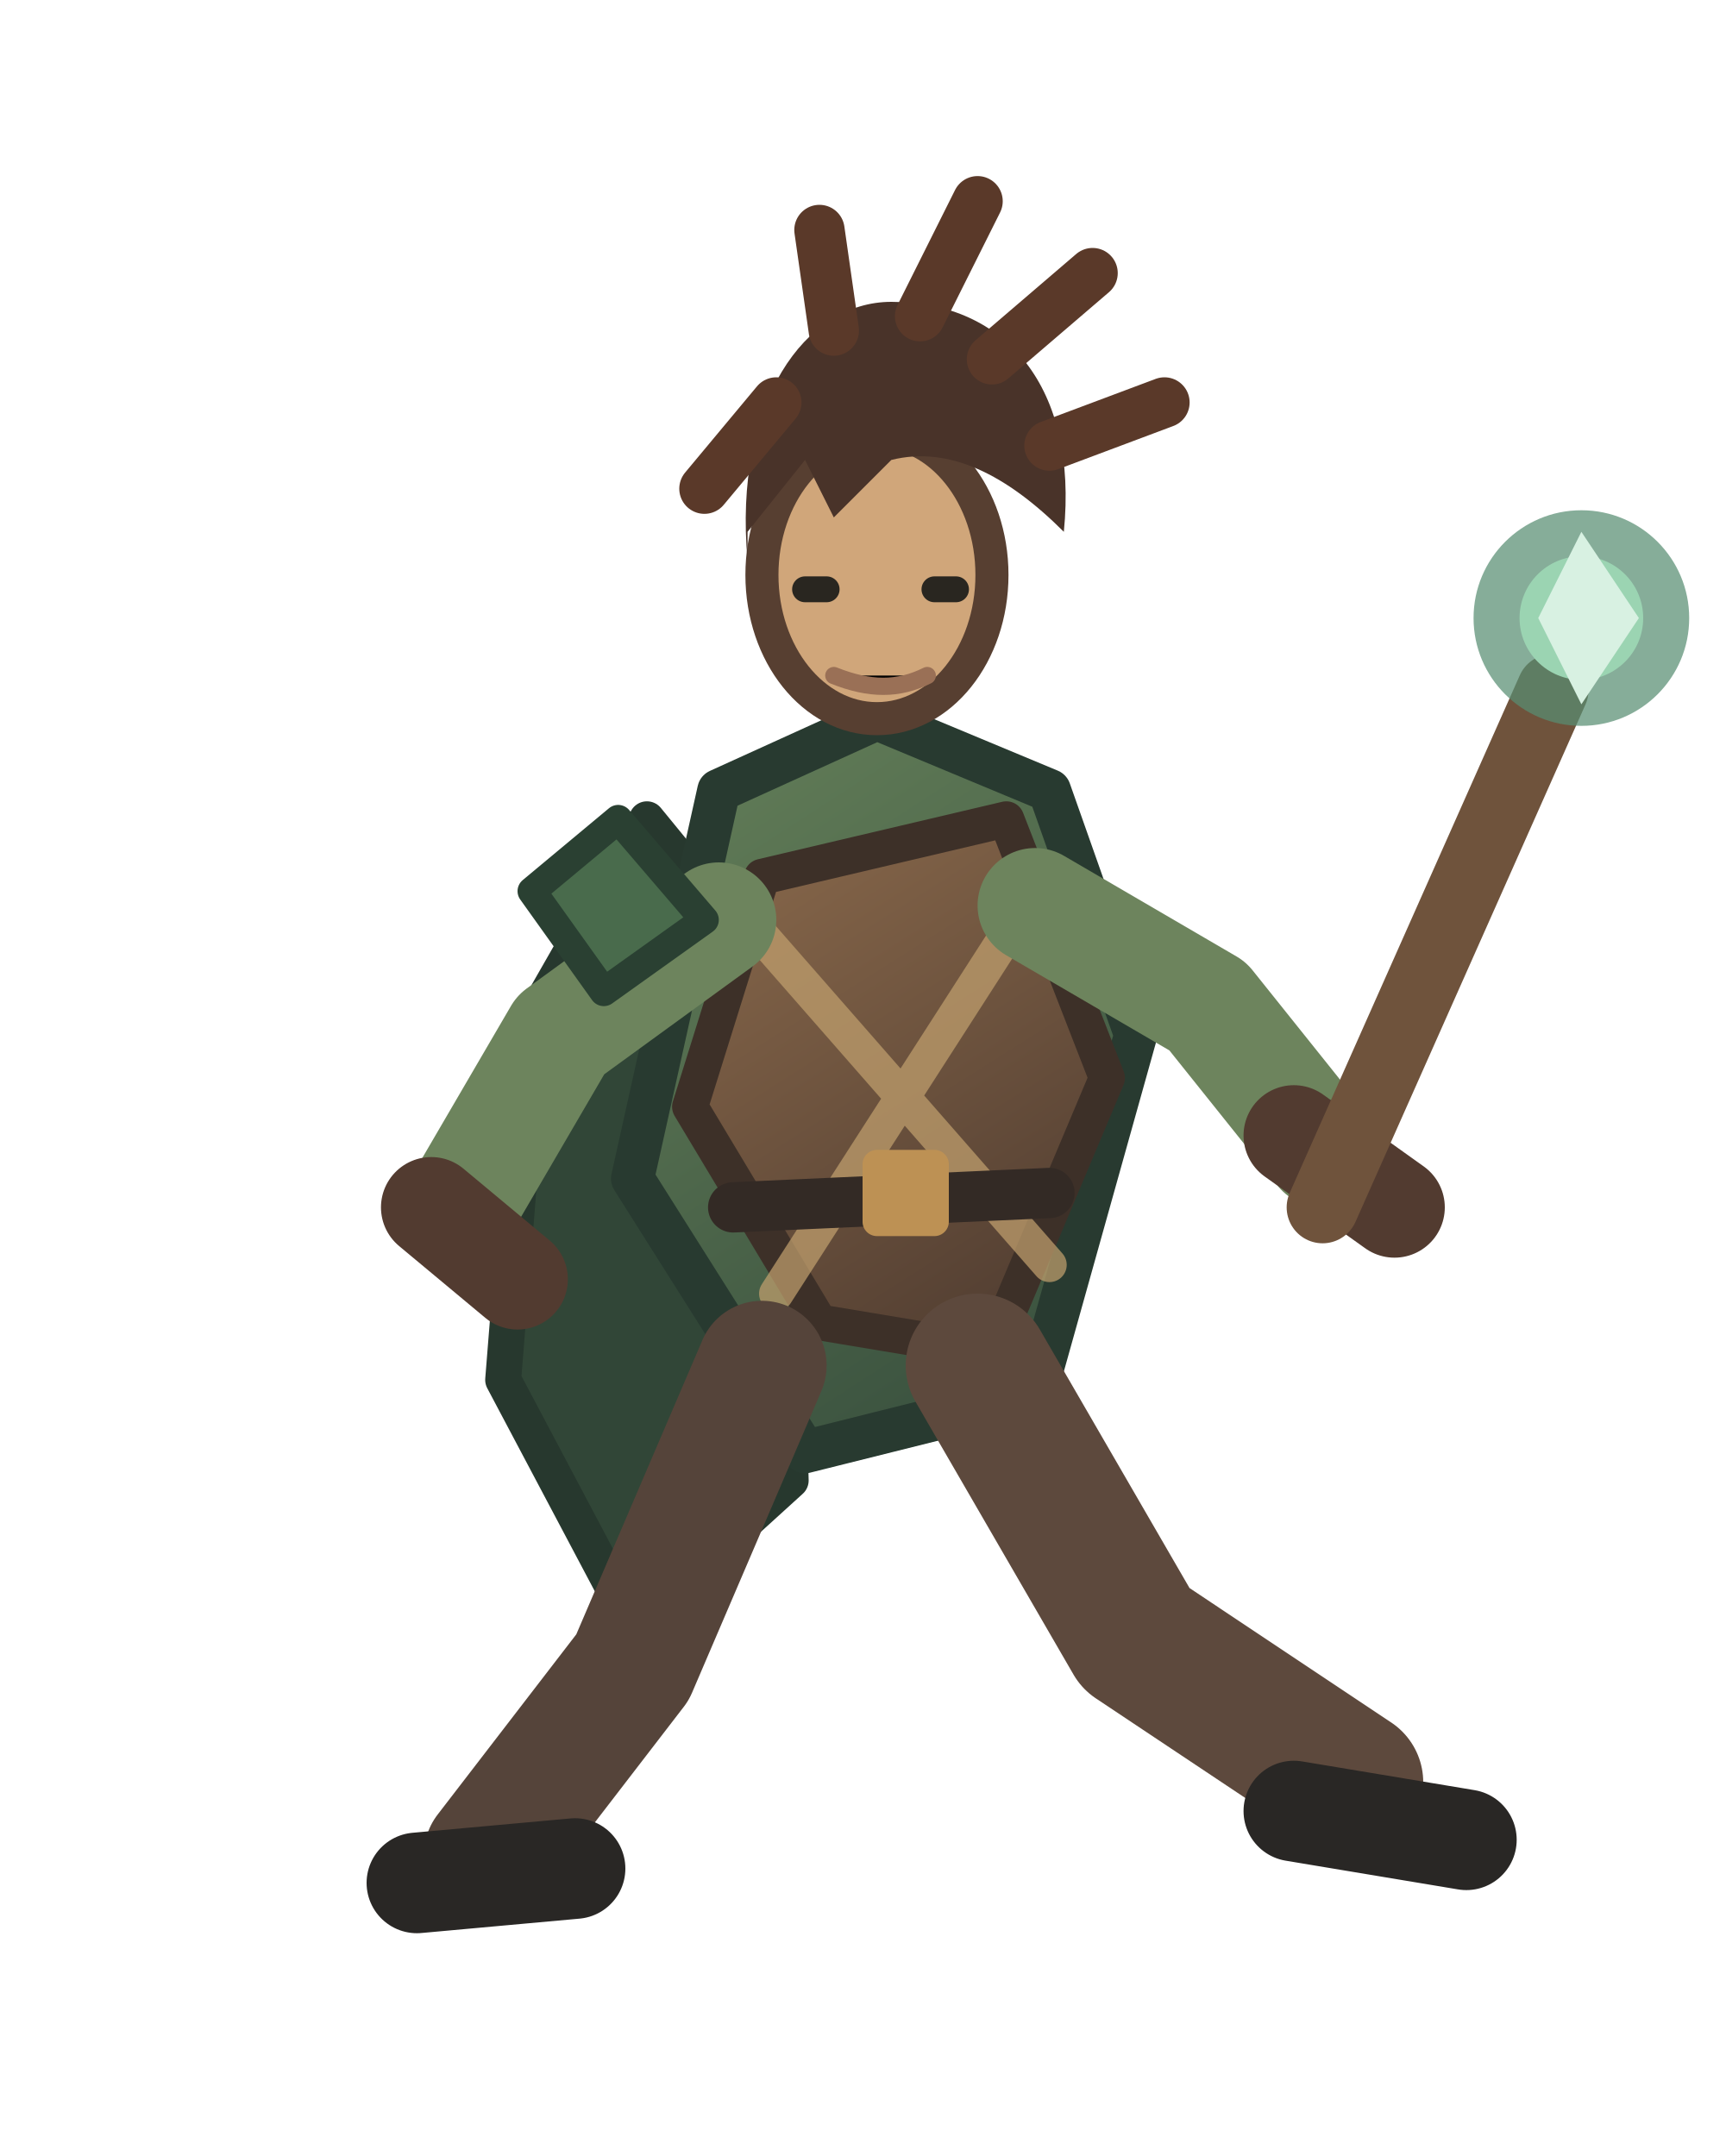
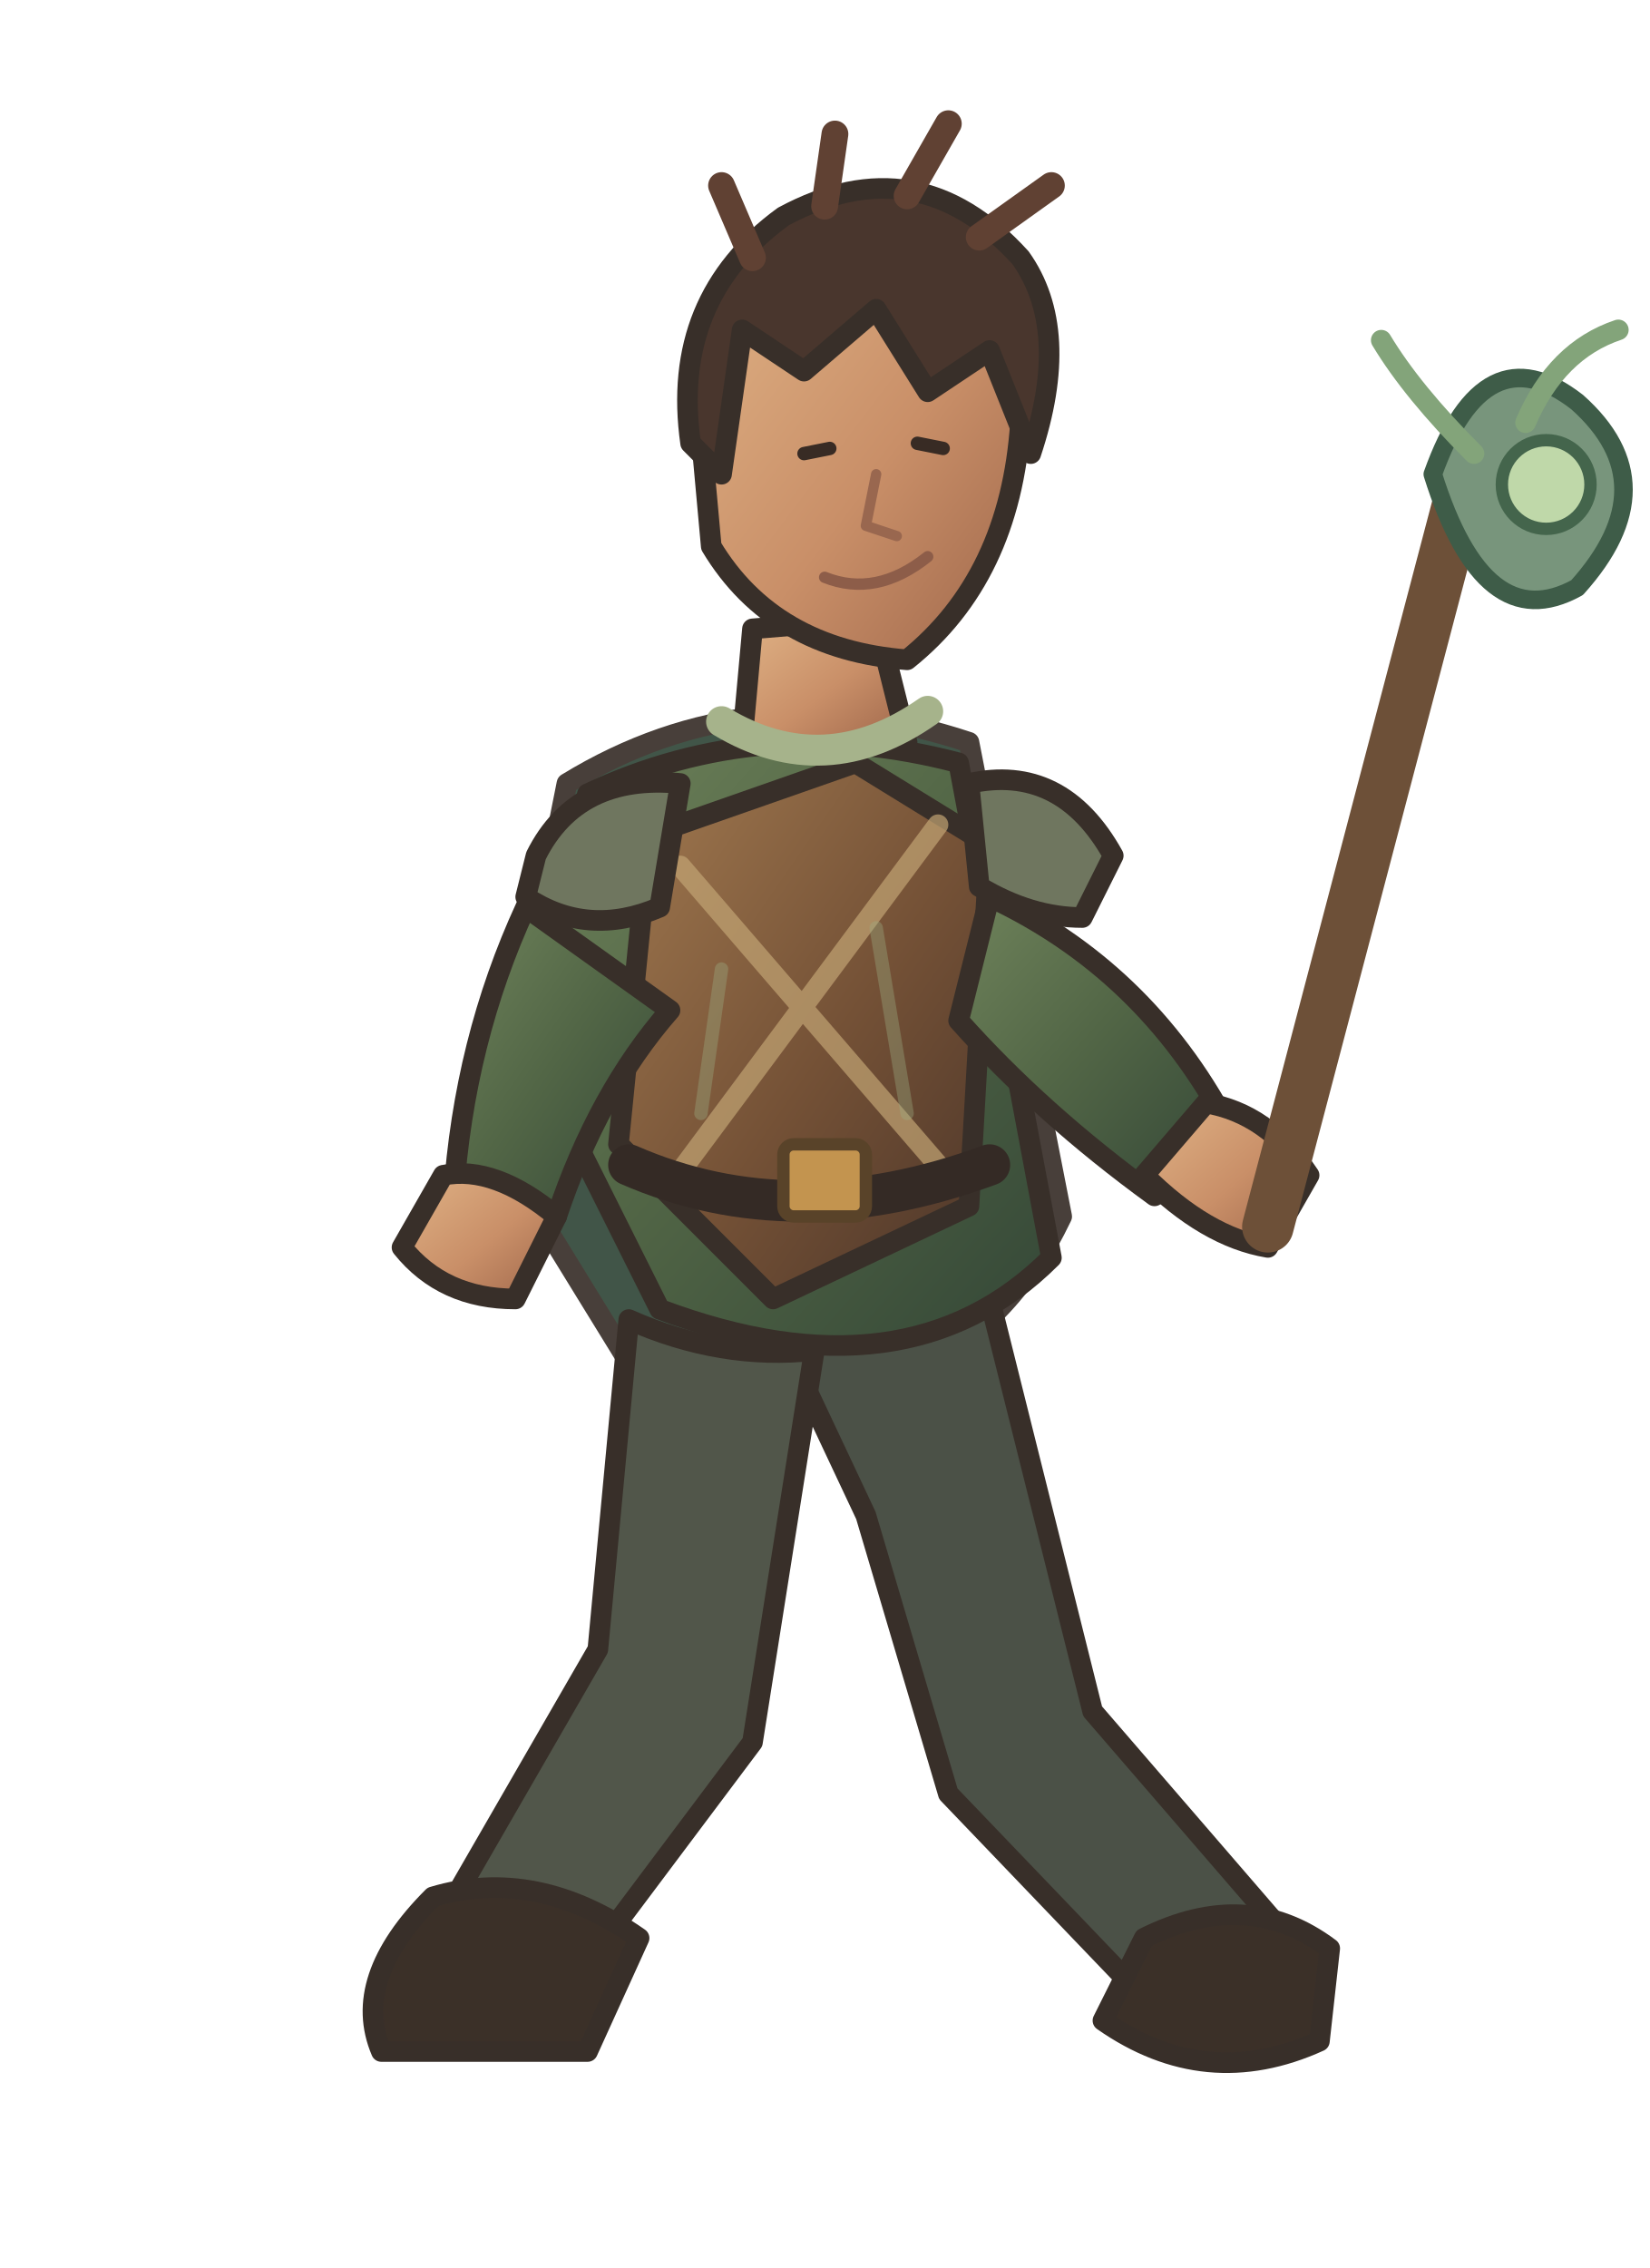
- <svg xmlns="http://www.w3.org/2000/svg" viewBox="0 0 120 150">
+ <svg xmlns="http://www.w3.org/2000/svg" viewBox="0 0 160 220">
  <defs>
-     <linearGradient id="tunic" x1="43" y1="52" x2="76" y2="103" gradientUnits="userSpaceOnUse">
-       <stop stop-color="#647f59" />
-       <stop offset="1" stop-color="#344b3b" />
+     <linearGradient id="gcloth" x1="0" y1="0" x2="1" y2="1">
+       <stop stop-color="#6f835b" />
+       <stop offset=".48" stop-color="#526646" />
+       <stop offset="1" stop-color="#344737" />
    </linearGradient>
-     <linearGradient id="leather" x1="52" y1="58" x2="76" y2="96" gradientUnits="userSpaceOnUse">
-       <stop stop-color="#87674a" />
-       <stop offset="1" stop-color="#4a382e" />
+     <linearGradient id="gleather" x1="0" y1="0" x2="1" y2="1">
+       <stop stop-color="#a27a50" />
+       <stop offset=".55" stop-color="#745136" />
+       <stop offset="1" stop-color="#4b3529" />
    </linearGradient>
+     <linearGradient id="gskin" x1="0" y1="0" x2="1" y2="1">
+       <stop stop-color="#e0b386" />
+       <stop offset=".55" stop-color="#c98f68" />
+       <stop offset="1" stop-color="#9f674b" />
+     </linearGradient>
+     <linearGradient id="gsteel" x1="0" y1="0" x2="1" y2="1">
+       <stop stop-color="#f2ead6" />
+       <stop offset=".28" stop-color="#c8d0c8" />
+       <stop offset=".55" stop-color="#7c8986" />
+       <stop offset=".8" stop-color="#cfd3c6" />
+       <stop offset="1" stop-color="#626c6c" />
+     </linearGradient>
+     <linearGradient id="gwolf" x1="0" y1="0" x2="1" y2="1">
+       <stop stop-color="#777a6f" />
+       <stop offset=".48" stop-color="#555c54" />
+       <stop offset="1" stop-color="#333a35" />
+     </linearGradient>
+     <linearGradient id="gboar" x1="0" y1="0" x2="1" y2="1">
+       <stop stop-color="#98694e" />
+       <stop offset=".52" stop-color="#74503d" />
+       <stop offset="1" stop-color="#49352e" />
+     </linearGradient>
+     <linearGradient id="gboss" x1="0" y1="0" x2="1" y2="1">
+       <stop stop-color="#9f5f45" />
+       <stop offset=".52" stop-color="#713f35" />
+       <stop offset="1" stop-color="#3e2d2b" />
+     </linearGradient>
+     <filter id="soft" x="-10%" y="-10%" width="120%" height="120%">
+       <feGaussianBlur stdDeviation=".35" />
+     </filter>
  </defs>
-   <g stroke-linecap="round" stroke-linejoin="round">
-     <path d="M45 57 37 71 35 96 44 113 55 103 54 68Z" fill="#314637" stroke="#27382e" stroke-width="2.5" />
-     <path d="M50 55 61 50 73 55 79 72 72 97 56 101 44 82Z" fill="url(#tunic)" stroke="#283a30" stroke-width="3" />
-     <path d="M53 61 70 57 77 75 69 94 57 92 48 77Z" fill="url(#leather)" stroke="#3d3028" stroke-width="2.5" />
-     <path d="M52 64 73 88M72 62 54 90" stroke="#c0a06d" stroke-width="2.4" opacity=".72" />
-     <path d="M51 84 73 83" stroke="#332a25" stroke-width="3.5" />
-     <rect x="60" y="80" width="6" height="6" rx="1" fill="#bd9154" />
-     <path d="M53 95 44 116 34 129" stroke="#55443a" stroke-width="9" />
-     <path d="M68 95 79 114 94 124" stroke="#5d493d" stroke-width="10" />
-     <path d="M29 131 40 130M90 126l12 2" stroke="#292725" stroke-width="7" />
-     <path d="M50 64 39 72 32 84" stroke="#6d845d" stroke-width="8" />
-     <path d="M72 63 84 70 92 80" stroke="#6d845d" stroke-width="8" />
-     <path d="M30 84 36 89M90 79l7 5" stroke="#523b30" stroke-width="7" />
-     <ellipse cx="61" cy="40" rx="8" ry="10" fill="#d0a67a" stroke="#573f31" stroke-width="2.3" />
-     <path d="M52 39c-1-11 4-18 10-18 8 0 13 6 12 16-4-4-8-6-12-5l-4 4-2-4-4 5Z" fill="#493329" />
-     <path d="M54 28 49 34M58 23l-1-7M64 22l4-8M69 25l7-6M73 31l8-3" stroke="#5a3929" stroke-width="3.5" />
-     <path d="M56 41h1.5M65 41h1.5" stroke="#292620" stroke-width="1.8" />
-     <path d="M58 47c2.5 1 4.5 1 6.5 0" stroke="#9a7056" stroke-width="1.2" />
-     <path d="M92 84 108 48" stroke="#6f533c" stroke-width="5" />
-     <circle cx="110" cy="43" r="7.5" fill="#578d72" opacity=".72" />
-     <circle cx="110" cy="43" r="4.3" fill="#9bd4b2" />
-     <path d="M107 43 110 37 114 43 110 49Z" fill="#d8f1e2" />
-     <path d="M43 57 37 62 42 69 49 64Z" fill="#496b4c" stroke="#2a4032" stroke-width="2" />
+   <g stroke="#382f29" stroke-width="2" stroke-linecap="round" stroke-linejoin="round">
+     <path d="M55 76 Q73 65 94 72 L103 118 Q93 139 64 137 L48 111Z" fill="#314738" opacity=".92" />
+     <path d="M76 130 Q88 131 96 126 L106 166 L125 188 L115 198 L92 174 L84 147Z" fill="#4b5147" />
+     <path d="M61 128 Q70 132 79 131 L73 169 L55 193 L43 186 L58 160Z" fill="#51564a" />
+     <path d="M42 184 Q52 181 62 188 L57 199 L37 199 Q34 192 42 184Z" fill="#3b3028" />
+     <path d="M111 188 Q121 183 129 189 L128 198 Q117 203 107 196Z" fill="#3b3028" />
+     <path d="M57 77 Q74 69 93 74 L102 122 Q88 136 64 127 L50 99Z" fill="url(#gcloth)" />
+     <path d="M63 81 L83 74 L96 82 L94 117 L75 126 L60 111Z" fill="url(#gleather)" />
+     <path d="M66 84 L91 113 M91 80 L65 115" stroke="#c2a474" stroke-width="2" fill="none" opacity=".7" />
+     <path d="M61 113 Q77 120 96 113" stroke="#342a25" stroke-width="4" fill="none" />
+     <rect x="76" y="111" width="8" height="7" rx="1" fill="#c3944f" stroke="#594329" stroke-width="1.2" />
+     <path d="M72 72 L73 61 L85 60 L88 72" fill="url(#gskin)" />
+     <path d="M68 42 Q69 26 82 23 Q97 24 99 41 Q98 56 88 64 Q75 63 69 53Z" fill="url(#gskin)" />
+     <path d="M67 43 Q65 29 76 21 Q89 14 99 25 Q104 32 100 44 L96 34 L90 38 L85 30 L78 36 L72 32 L70 46Z" fill="#49362d" />
+     <path d="M73 25 L70 18 M80 20 L81 13 M88 19 L92 12 M95 23 L102 18" stroke="#604133" stroke-width="2.6" />
+     <path d="M78 44 l2.5 -.5 M89 43 l2.5 .5" stroke="#382b24" stroke-width="1.3" />
+     <path d="M85 46 l-1 5 3 1" fill="none" stroke="#99674f" stroke-width="1" />
+     <path d="M80 56 Q85 58 90 54" fill="none" stroke="#8d5d49" stroke-width="1.1" />
+     <path d="M70 70 Q80 76 90 69" fill="none" stroke="#a6b38b" stroke-width="3" />
+     <path d="M52 83 Q56 75 66 76 L64 88 Q57 91 51 87Z" fill="#6f765f" />
+     <path d="M94 76 Q103 74 108 83 L105 89 Q100 89 95 86Z" fill="#6f765f" />
+     <path d="M70 94 L68 108 M85 90 L88 108" stroke="#9aab80" stroke-width="1.3" opacity=".38" />
+     <path d="M96 87 Q111 94 119 109 L112 116 Q101 108 93 99Z" fill="url(#gcloth)" />
+     <path d="M117 107 Q123 108 127 114 L123 121 Q117 120 111 114Z" fill="url(#gskin)" />
+     <path d="M51 88 Q45 101 44 116 L54 118 Q58 106 65 98Z" fill="url(#gcloth)" />
+     <path d="M43 114 Q48 113 54 118 L50 126 Q43 126 39 121Z" fill="url(#gskin)" />
+     <path d="M123 119 L143 43" stroke="#6d5038" stroke-width="5" />
+     <path d="M139 46 Q144 32 153 39 Q162 47 153 57 Q144 62 139 46Z" fill="#78957c" stroke="#3e5c48" stroke-width="1.8" />
+     <circle cx="150" cy="47" r="4.3" fill="#bfd8a9" stroke="#44654c" stroke-width="1.2" />
+     <path d="M148 41 Q151 34 157 32 M143 44 Q137 38 134 33" fill="none" stroke="#83a47a" stroke-width="2" />
  </g>
</svg>
